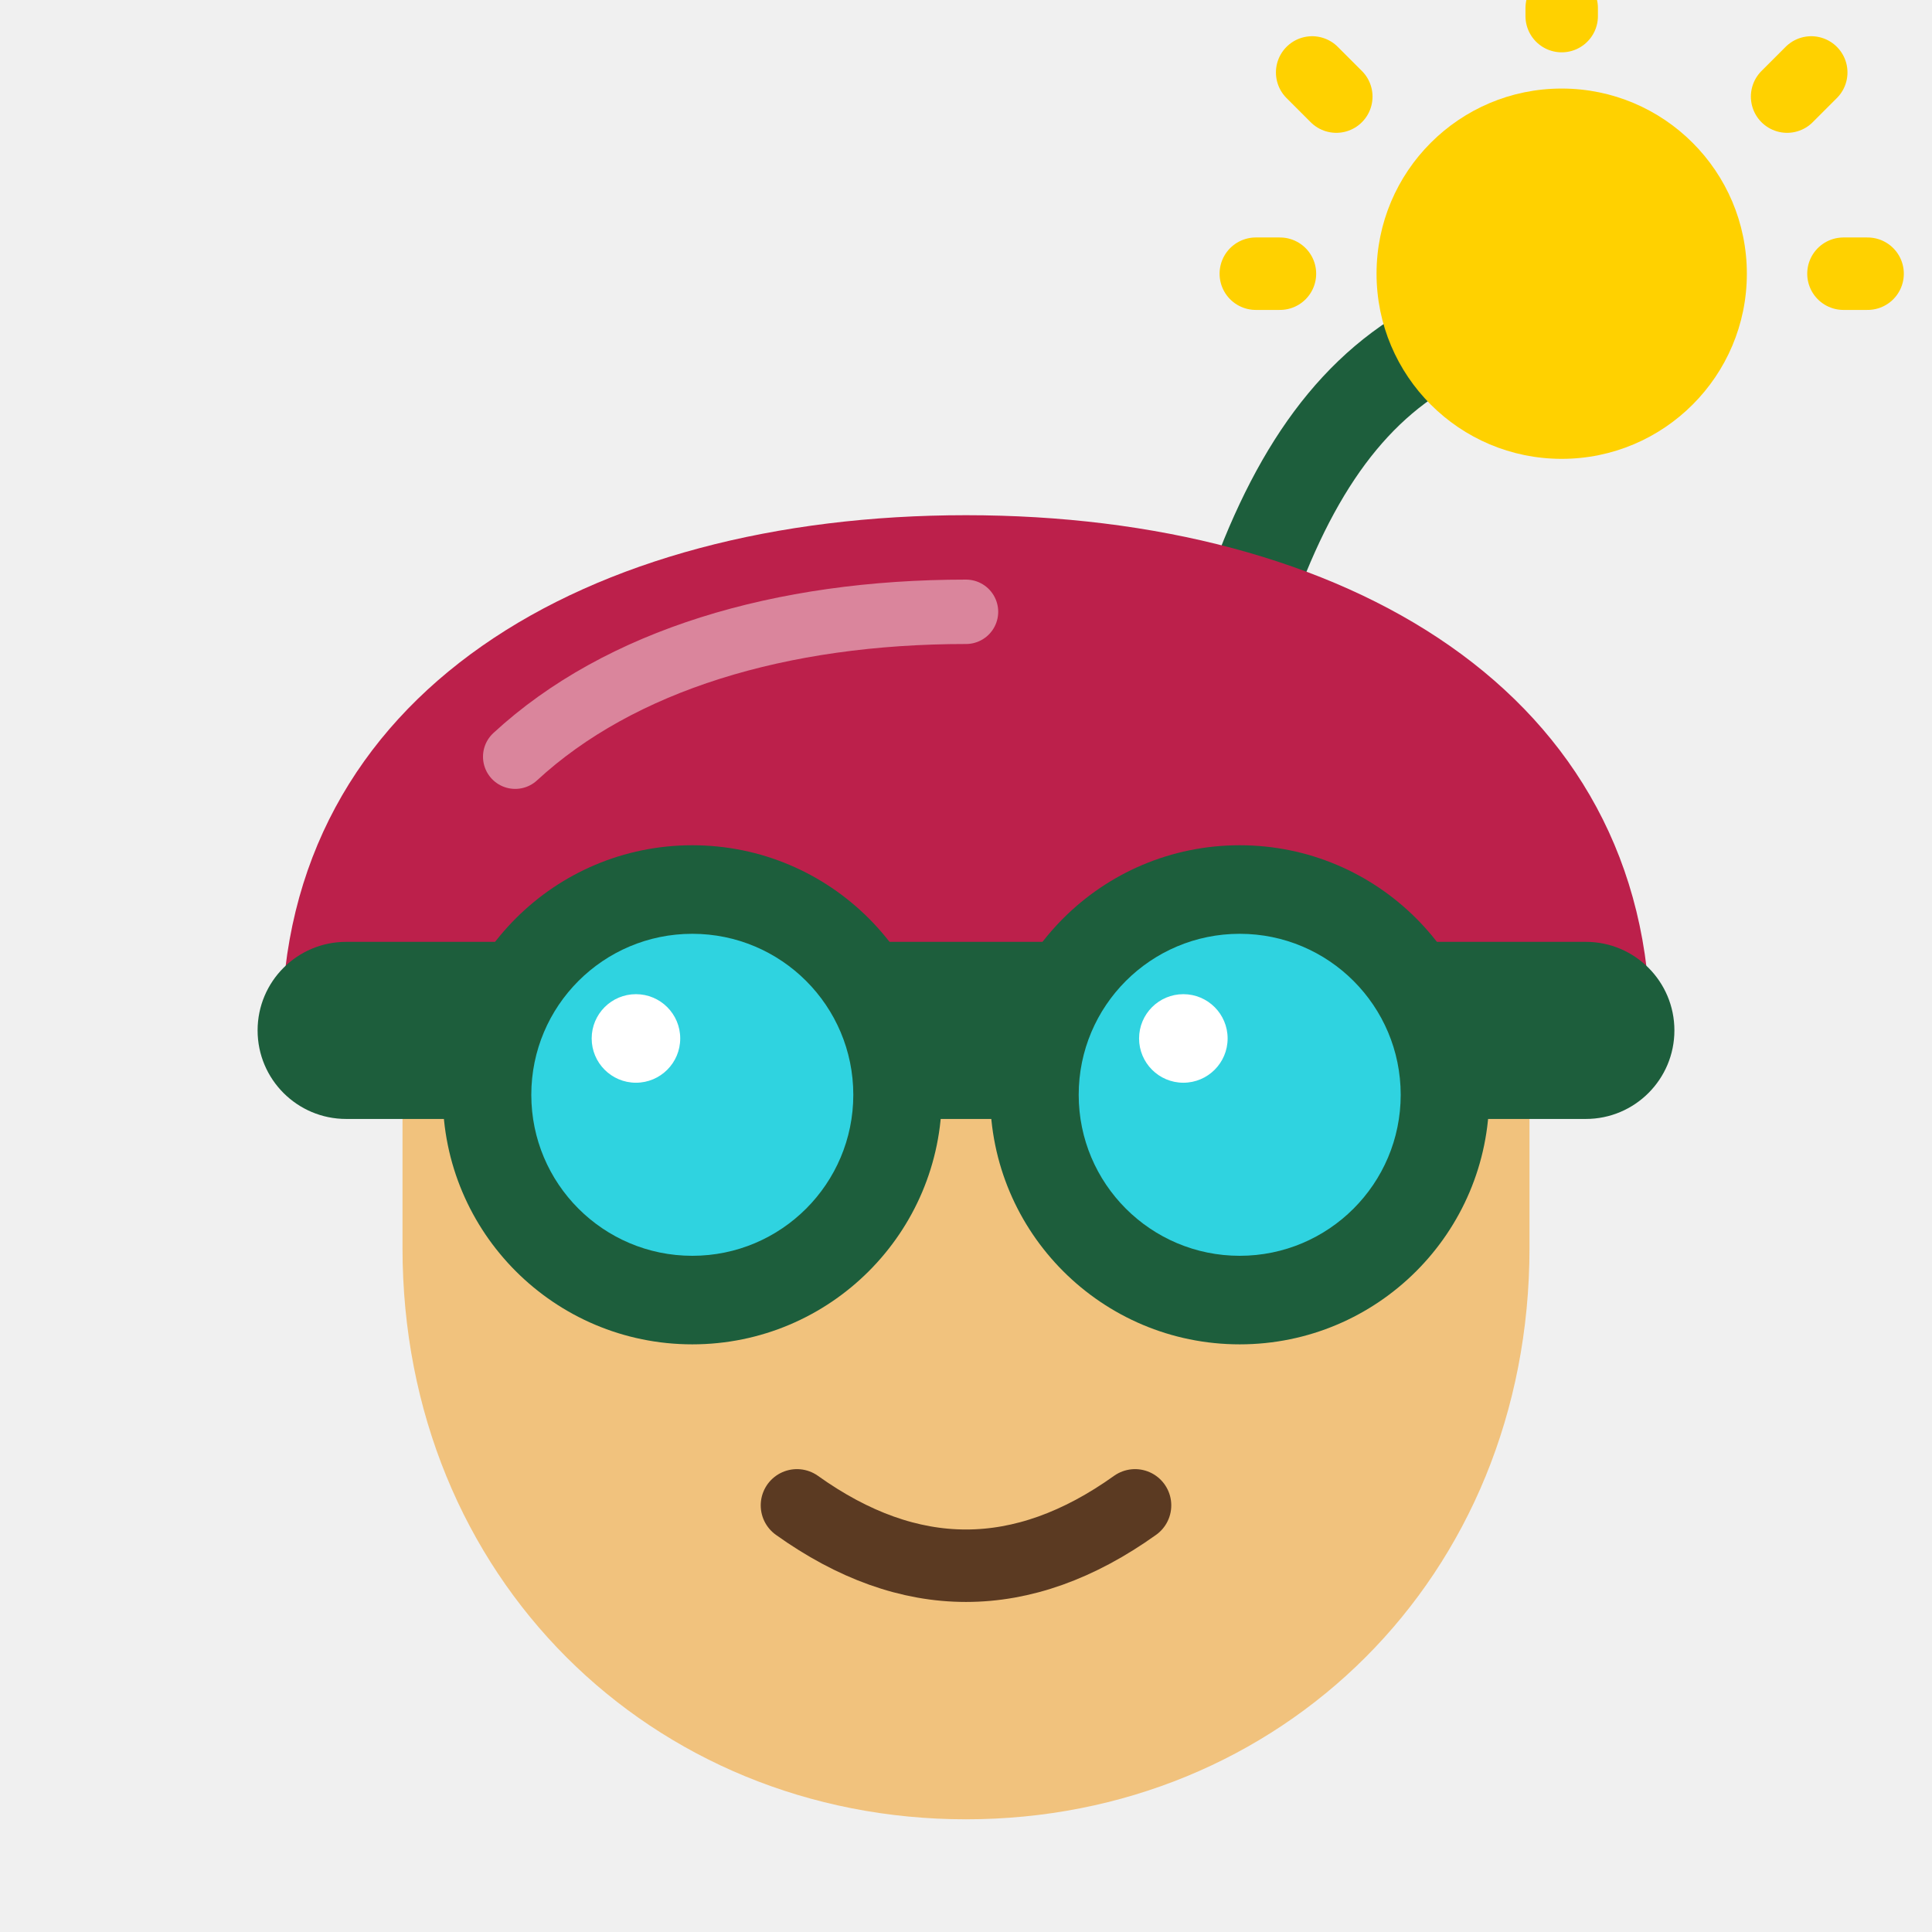
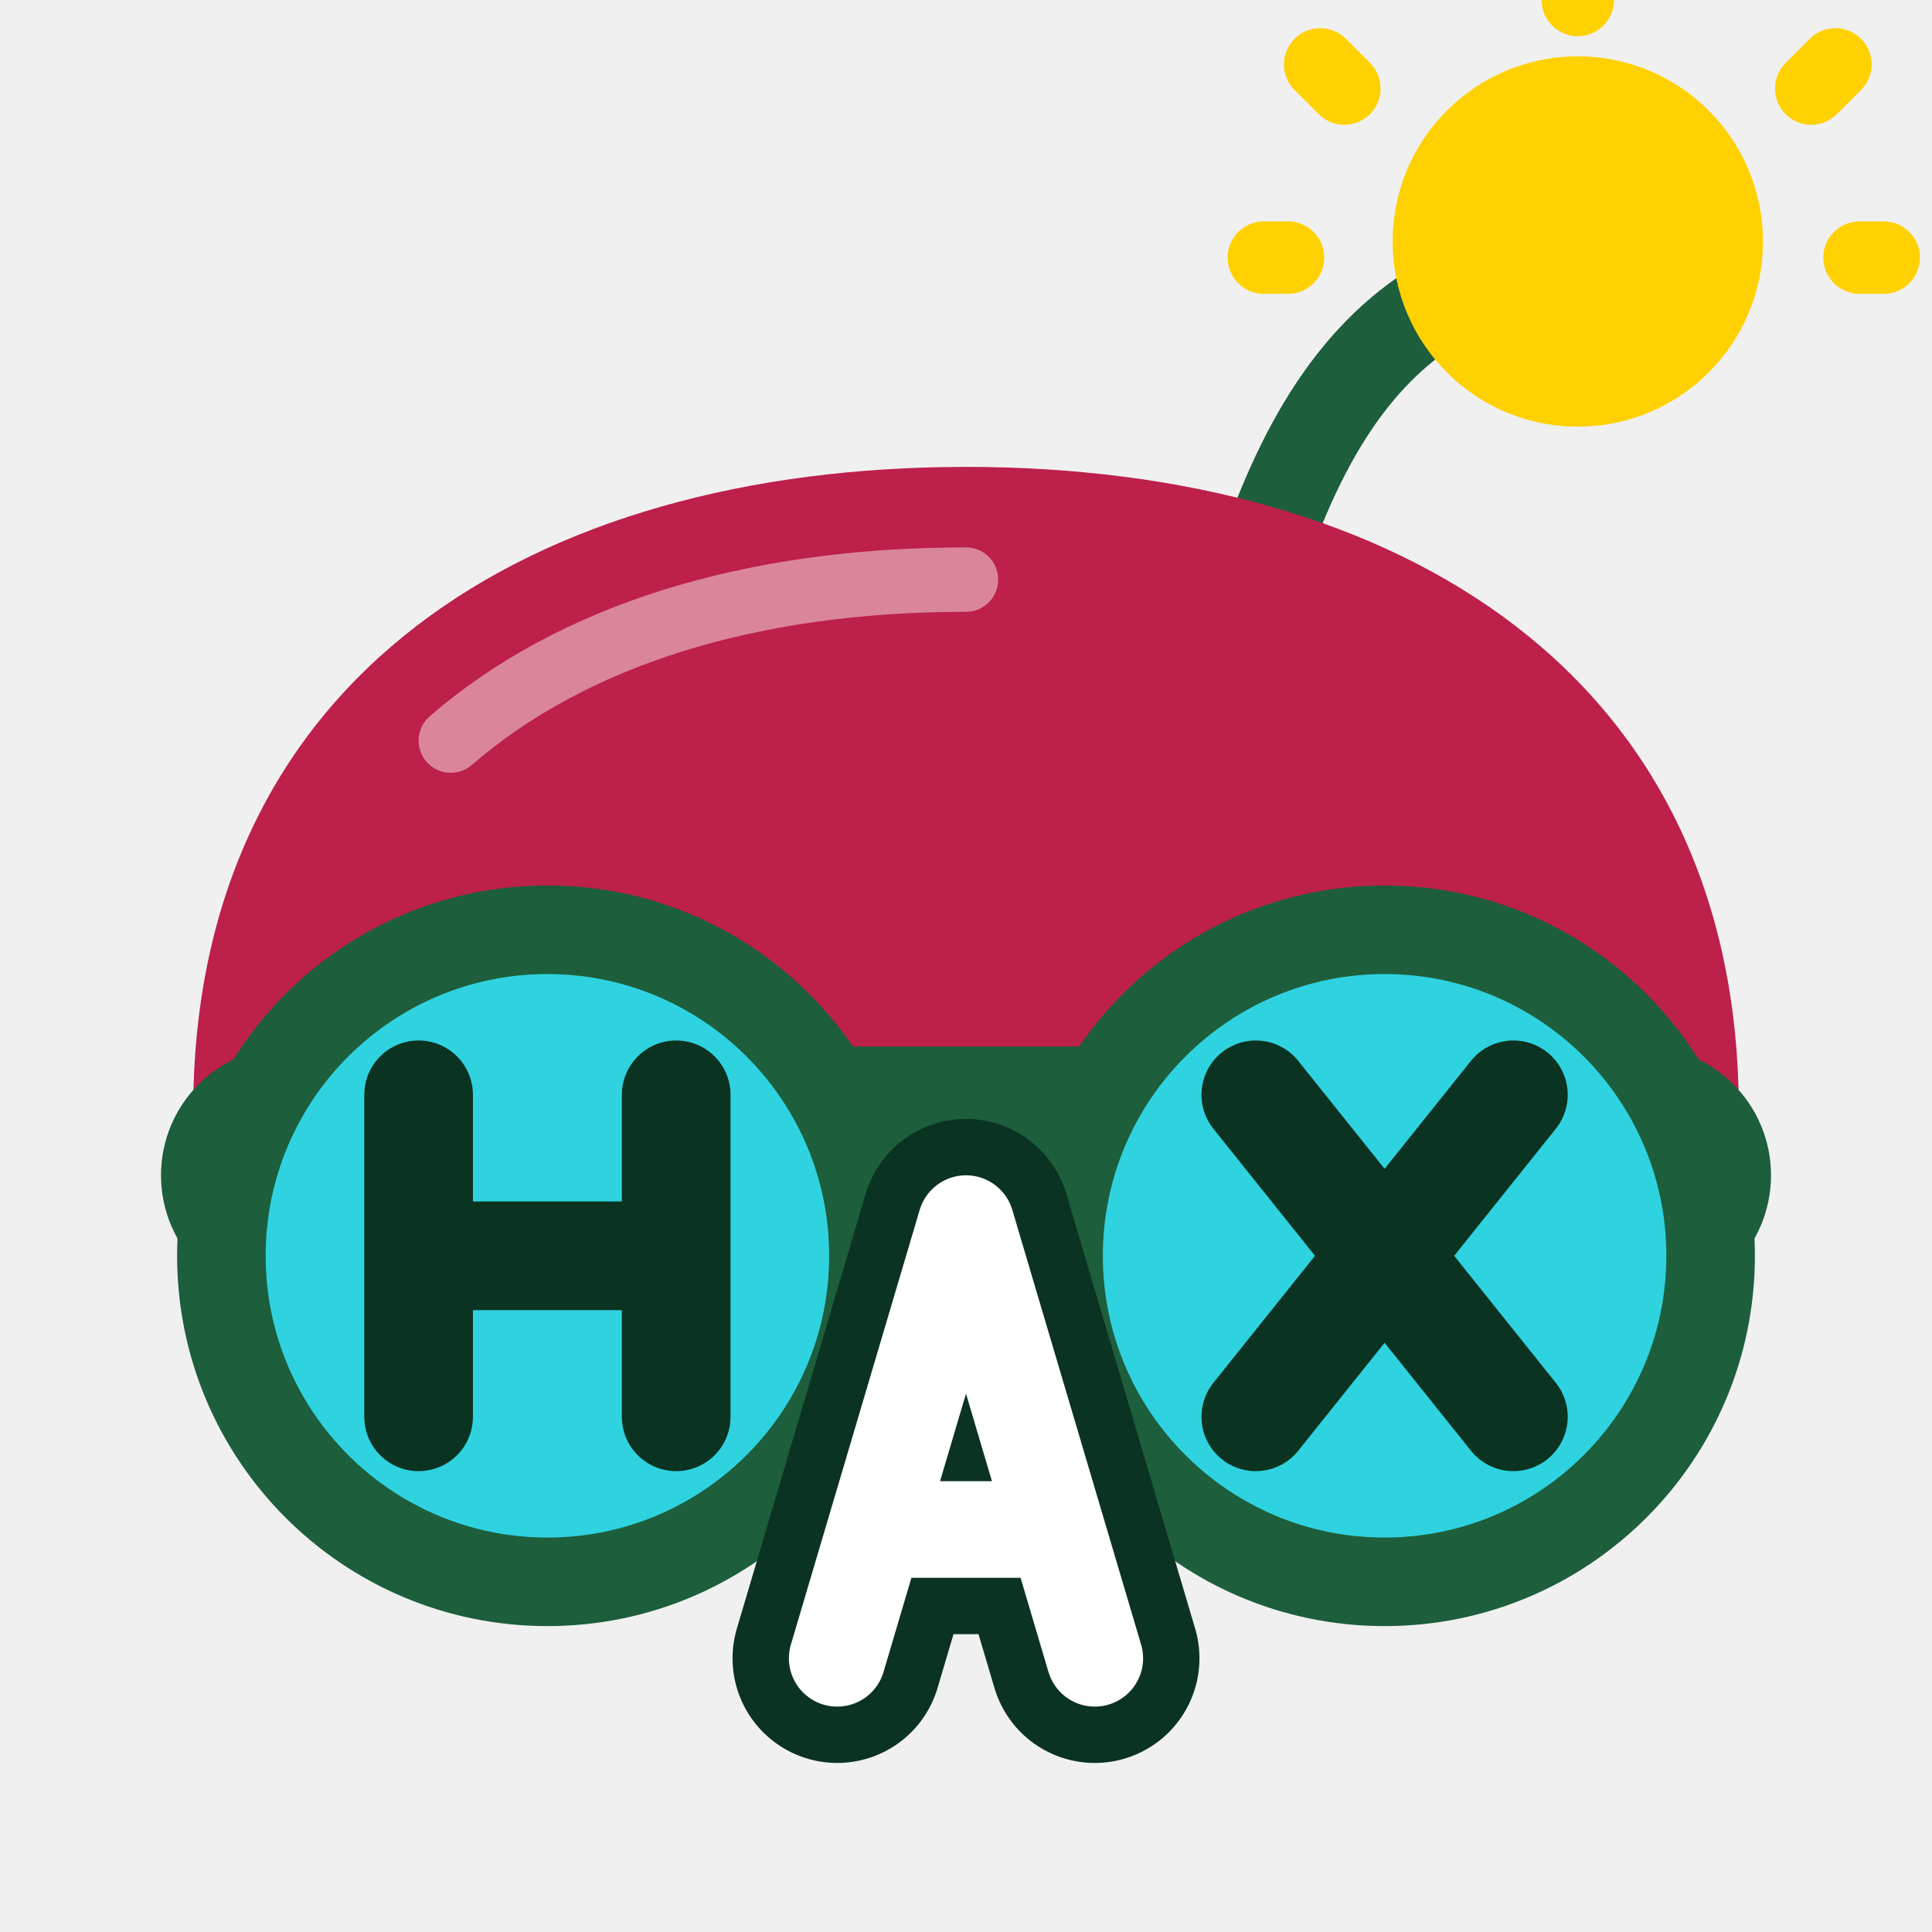
<svg xmlns="http://www.w3.org/2000/svg" viewBox="0 0 24 24" width="24" height="24">
-   <path d="M15.6 7.2c.6-1.6 1.4-2.6 2.6-3.1" fill="none" stroke="#1d5e3c" stroke-width="1.1" stroke-linecap="round" />
-   <path d="M19.4.1v.1m-3.1.7.3.3m5.9-.3-.3.3m-6.6 2.2h.3m7 0h.3" stroke="#ffd100" stroke-width=".9" stroke-linecap="round" />
-   <circle cx="19.4" cy="3.4" r="2.3" fill="#ffd100" />
-   <path d="M5 12.6h14v2.9c0 4.1-3.1 7.1-7 7.1s-7-3-7-7.1z" fill="#f1c27d" />
-   <path d="M3.5 12.8c0-4.2 3.8-6.4 8.5-6.4s8.5 2.2 8.5 6.4z" fill="#bc204b" />
-   <path d="M6.4 9.4C7.7 8.2 9.7 7.6 12 7.6" fill="none" stroke="#fff" stroke-opacity=".45" stroke-width=".8" stroke-linecap="round" />
-   <rect x="3.2" y="11.7" width="17.6" height="2.2" rx="1.1" fill="#1d5e3c" />
-   <circle cx="8.6" cy="13.6" r="3.1" fill="#1d5e3c" />
-   <circle cx="15.4" cy="13.6" r="3.1" fill="#1d5e3c" />
-   <circle cx="8.6" cy="13.6" r="2" fill="#2fd3e0" />
-   <circle cx="15.4" cy="13.6" r="2" fill="#2fd3e0" />
-   <circle cx="7.9" cy="12.9" r=".55" fill="#fff" />
-   <circle cx="14.7" cy="12.9" r=".55" fill="#fff" />
-   <path d="M9.9 18.7q2.1 1.5 4.2 0" fill="none" stroke="#5b3a22" stroke-width=".9" stroke-linecap="round" />
+   <path d="M15.8 6.6c.6-1.6 1.4-2.6 2.6-3.1" fill="none" stroke="#1d5e3c" stroke-width="1.1" stroke-linecap="round" />
+   <path d="M19.6-.2V0m-3.2.8.3.3m6.1-.3-.3.3m-6.8 2.1h.3m7.1 0h.3" stroke="#ffd100" stroke-width=".9" stroke-linecap="round" />
+   <circle cx="19.6" cy="3" r="2.3" fill="#ffd100" />
+   <path d="M2.4 13.8c0-5.4 4.2-8 9.6-8s9.6 2.6 9.6 8z" fill="#bc204b" />
+   <path d="M5.6 9.2c1.5-1.3 3.7-2 6.4-2" fill="none" stroke="#fff" stroke-opacity=".45" stroke-width=".8" stroke-linecap="round" />
+   <rect x="2" y="13" width="20" height="3.2" rx="1.6" fill="#1d5e3c" />
+   <circle cx="6.8" cy="15.6" r="4.6" fill="#1d5e3c" />
+   <circle cx="17.2" cy="15.6" r="4.6" fill="#1d5e3c" />
+   <circle cx="6.8" cy="15.6" r="3.5" fill="#2fd3e0" />
+   <circle cx="17.2" cy="15.6" r="3.5" fill="#2fd3e0" />
+   <path d="M5.2 13.6v4m3.2-4v4m-3.2-2h3.2m7.2-2 3.2 4m0-4-3.2 4" fill="none" stroke="#0b3322" stroke-width="1.35" stroke-linecap="round" />
+   <path d="m10.4 20.6 1.6-5.4 1.6 5.4M10.9 19h2.2" fill="none" stroke="#0b3322" stroke-width="2.6" stroke-linecap="round" stroke-linejoin="round" />
+   <path d="m10.4 20.6 1.6-5.4 1.6 5.4M10.9 19h2.2" fill="none" stroke="#fff" stroke-width="1.2" stroke-linecap="round" stroke-linejoin="round" />
</svg>
